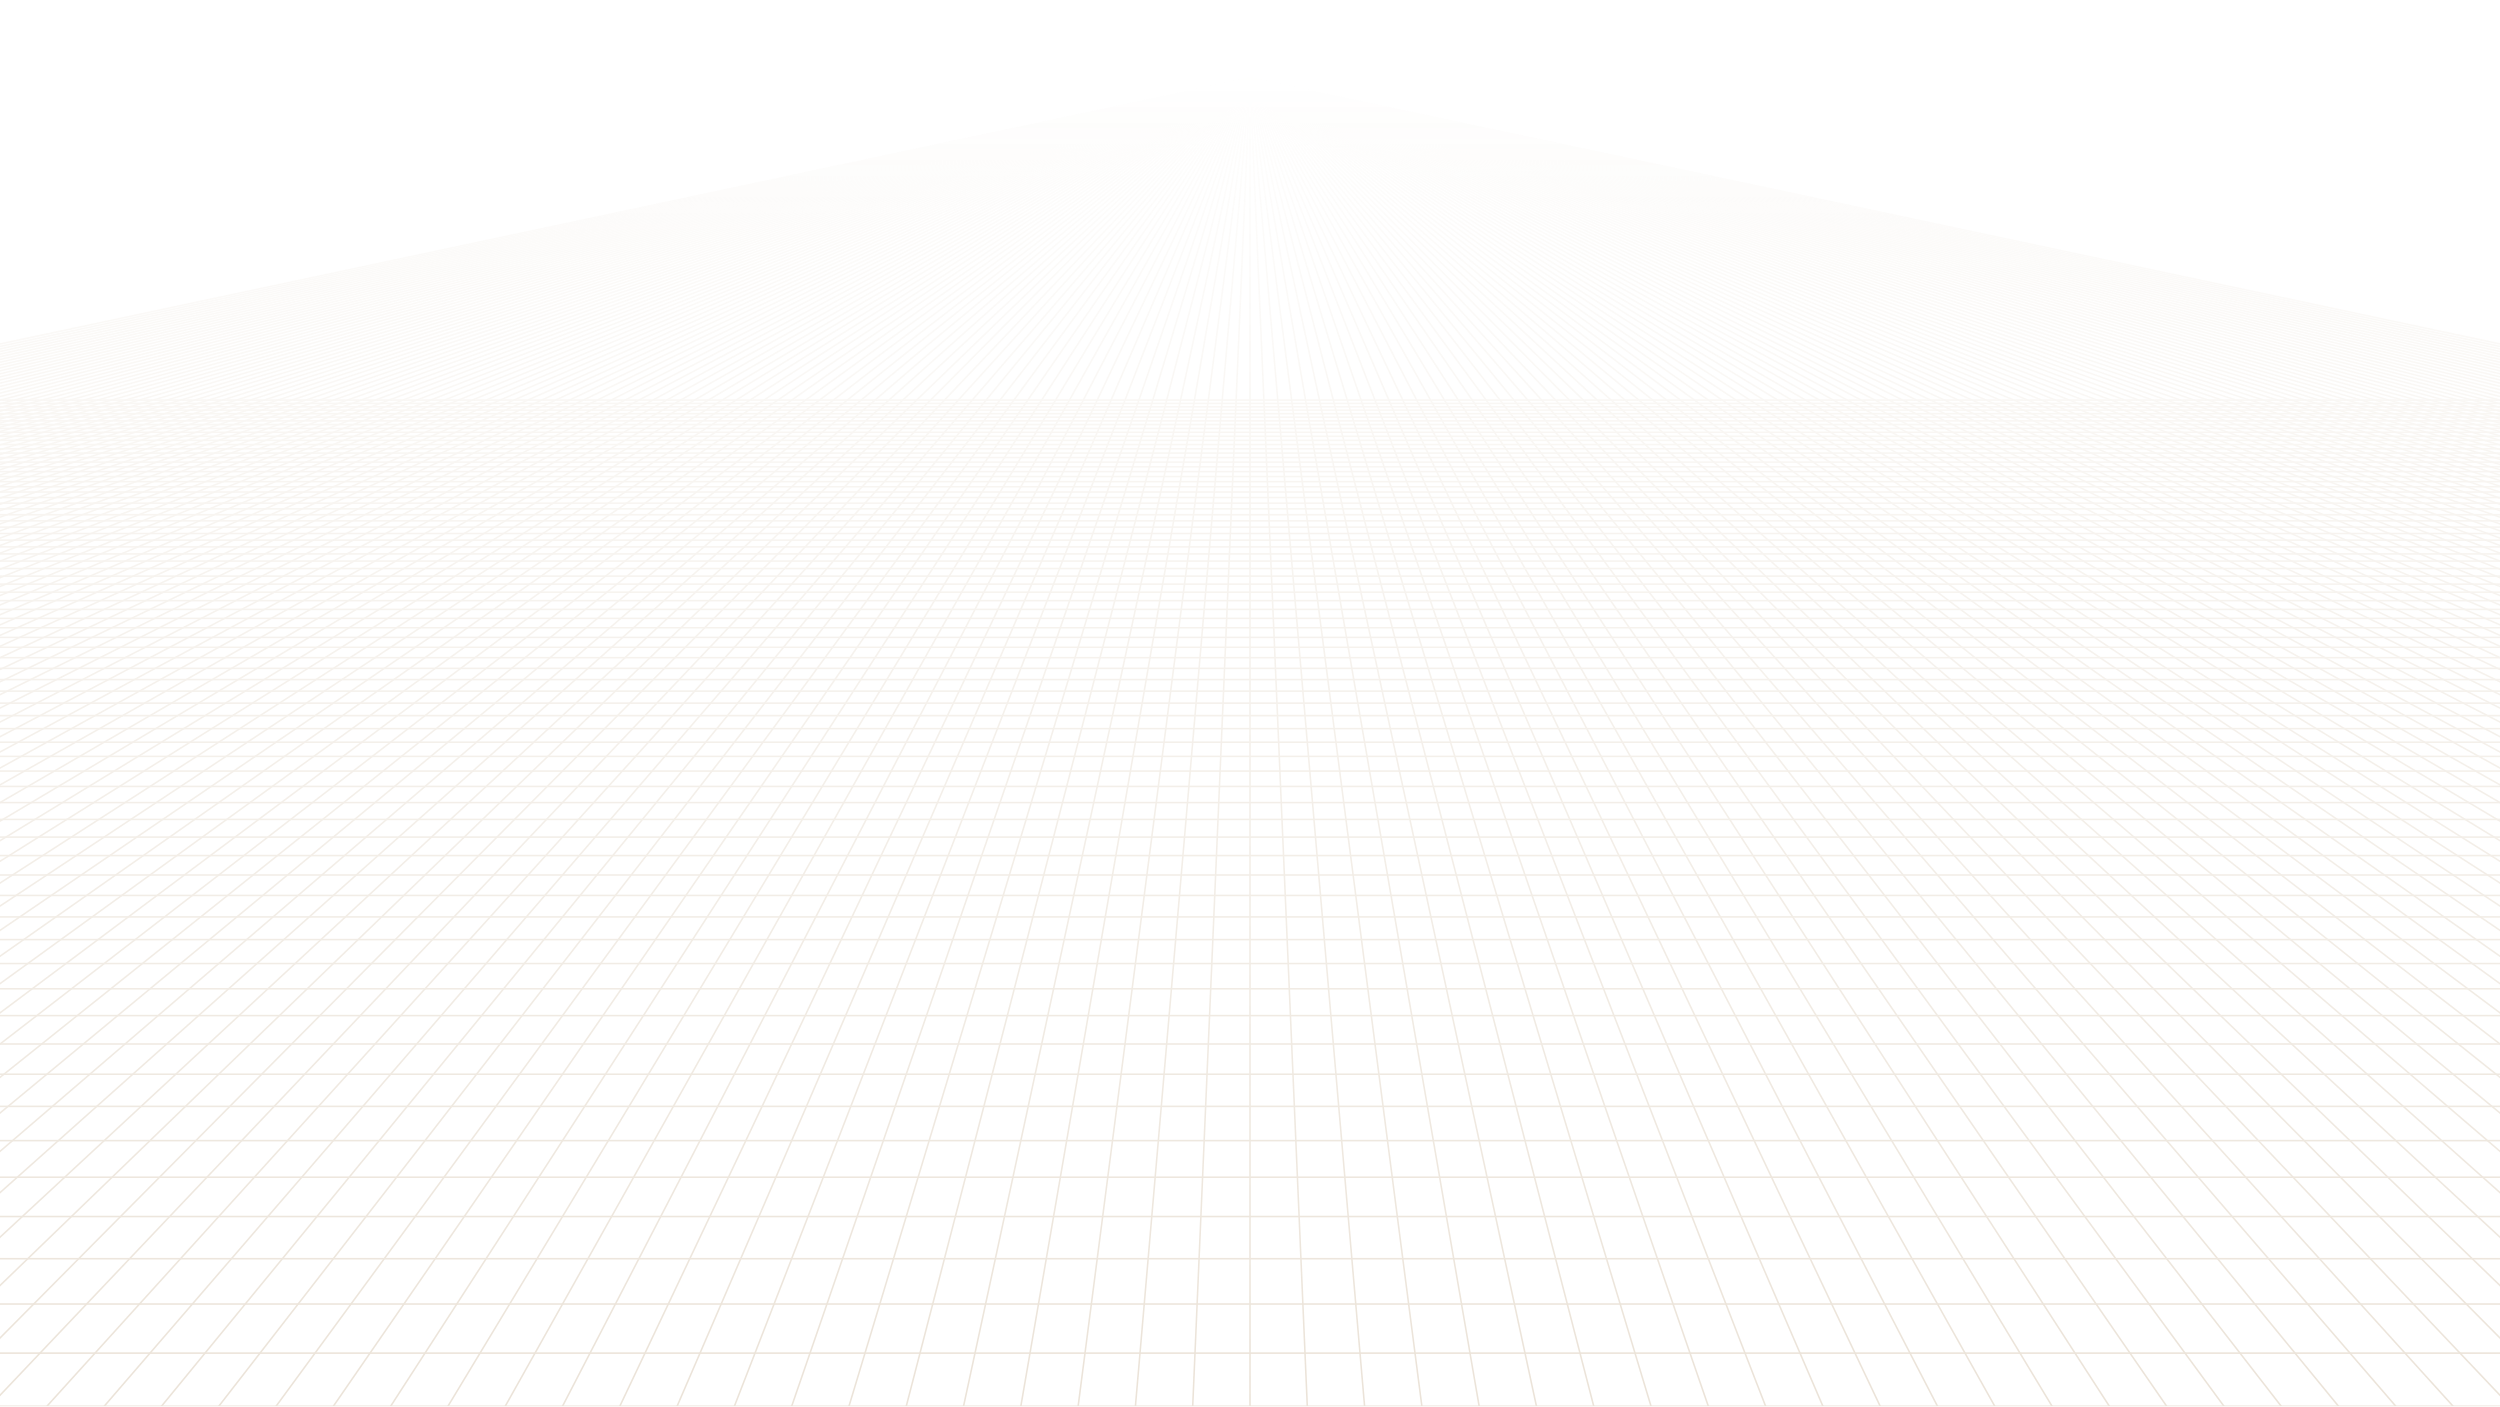
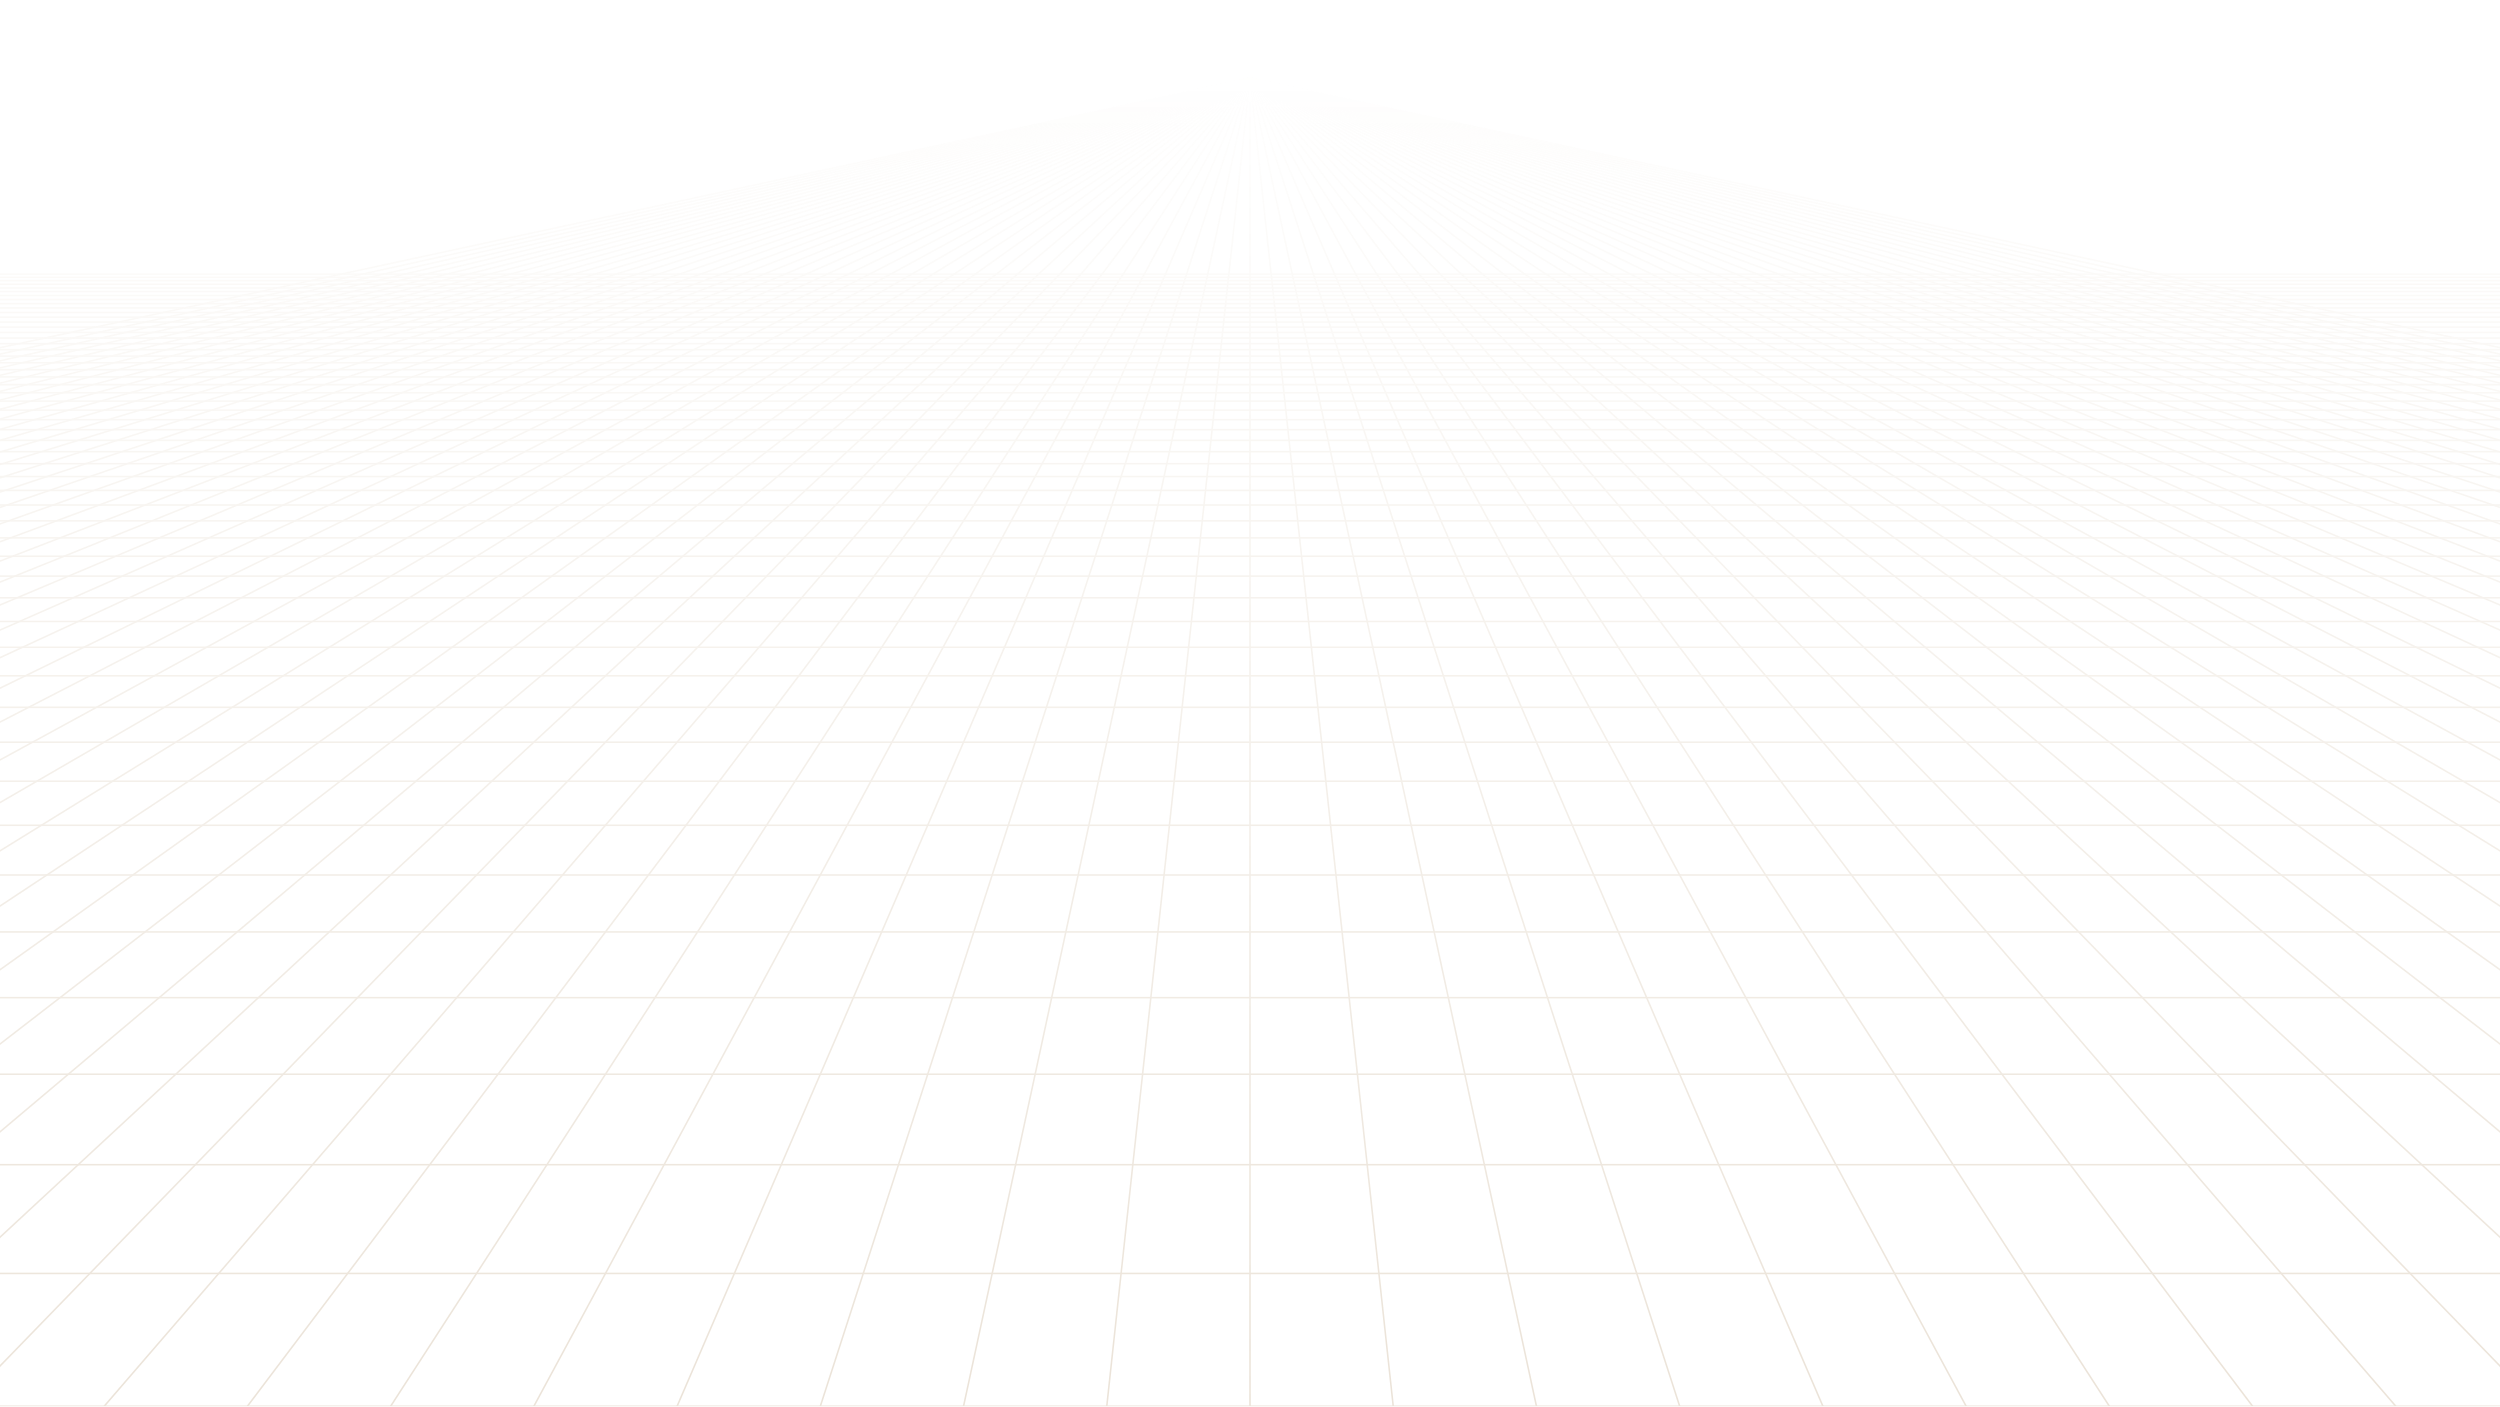
<svg xmlns="http://www.w3.org/2000/svg" viewBox="0 0 1920 1080" preserveAspectRatio="none">
  <defs>
    <linearGradient id="fade" x1="0" y1="0" x2="0" y2="1">
      <stop offset="0" stop-color="#fff" stop-opacity="0" />
      <stop offset="0.04" stop-color="#fff" stop-opacity="0" />
      <stop offset="0.38" stop-color="#fff" stop-opacity="0.35" />
      <stop offset="1" stop-color="#fff" stop-opacity="0.9" />
    </linearGradient>
    <mask id="fadeMask">
      <rect x="0" y="0" width="1920" height="1080" fill="url(#fade)" />
    </mask>
  </defs>
  <g stroke="#B4966E" stroke-width="1.2" opacity="0.3" mask="url(#fadeMask)">
    <line x1="0" y1="1080.0" x2="1920" y2="1080.0" />
-     <line x1="0" y1="1039.2" x2="1920" y2="1039.2" />
-     <line x1="0" y1="1001.5" x2="1920" y2="1001.5" />
-     <line x1="0" y1="966.7" x2="1920" y2="966.7" />
-     <line x1="0" y1="934.3" x2="1920" y2="934.3" />
-     <line x1="0" y1="904.1" x2="1920" y2="904.1" />
-     <line x1="0" y1="876.0" x2="1920" y2="876.0" />
-     <line x1="0" y1="849.7" x2="1920" y2="849.7" />
+     <line x1="0" y1="978.0" x2="1920" y2="978.0" />
+     <line x1="0" y1="894.5" x2="1920" y2="894.5" />
    <line x1="0" y1="825.0" x2="1920" y2="825.0" />
-     <line x1="0" y1="801.8" x2="1920" y2="801.8" />
-     <line x1="0" y1="780.0" x2="1920" y2="780.0" />
-     <line x1="0" y1="759.4" x2="1920" y2="759.4" />
-     <line x1="0" y1="740.0" x2="1920" y2="740.0" />
-     <line x1="0" y1="721.6" x2="1920" y2="721.6" />
-     <line x1="0" y1="704.2" x2="1920" y2="704.2" />
-     <line x1="0" y1="687.7" x2="1920" y2="687.7" />
+     <line x1="0" y1="766.2" x2="1920" y2="766.2" />
+     <line x1="0" y1="715.7" x2="1920" y2="715.7" />
    <line x1="0" y1="672.0" x2="1920" y2="672.0" />
-     <line x1="0" y1="657.1" x2="1920" y2="657.1" />
-     <line x1="0" y1="642.9" x2="1920" y2="642.9" />
-     <line x1="0" y1="629.3" x2="1920" y2="629.3" />
-     <line x1="0" y1="616.4" x2="1920" y2="616.4" />
-     <line x1="0" y1="604.0" x2="1920" y2="604.0" />
-     <line x1="0" y1="592.2" x2="1920" y2="592.2" />
-     <line x1="0" y1="580.9" x2="1920" y2="580.9" />
+     <line x1="0" y1="633.8" x2="1920" y2="633.8" />
+     <line x1="0" y1="600.0" x2="1920" y2="600.0" />
    <line x1="0" y1="570.0" x2="1920" y2="570.0" />
-     <line x1="0" y1="559.6" x2="1920" y2="559.6" />
-     <line x1="0" y1="549.6" x2="1920" y2="549.6" />
-     <line x1="0" y1="540.0" x2="1920" y2="540.0" />
-     <line x1="0" y1="530.8" x2="1920" y2="530.8" />
-     <line x1="0" y1="521.9" x2="1920" y2="521.9" />
-     <line x1="0" y1="513.3" x2="1920" y2="513.3" />
-     <line x1="0" y1="505.1" x2="1920" y2="505.1" />
+     <line x1="0" y1="543.2" x2="1920" y2="543.2" />
+     <line x1="0" y1="519.0" x2="1920" y2="519.0" />
    <line x1="0" y1="497.1" x2="1920" y2="497.1" />
-     <line x1="0" y1="489.5" x2="1920" y2="489.5" />
-     <line x1="0" y1="482.1" x2="1920" y2="482.1" />
-     <line x1="0" y1="474.9" x2="1920" y2="474.9" />
-     <line x1="0" y1="468.0" x2="1920" y2="468.0" />
-     <line x1="0" y1="461.3" x2="1920" y2="461.3" />
-     <line x1="0" y1="454.8" x2="1920" y2="454.8" />
-     <line x1="0" y1="448.6" x2="1920" y2="448.6" />
+     <line x1="0" y1="477.3" x2="1920" y2="477.3" />
+     <line x1="0" y1="459.1" x2="1920" y2="459.1" />
    <line x1="0" y1="442.5" x2="1920" y2="442.5" />
-     <line x1="0" y1="436.6" x2="1920" y2="436.6" />
-     <line x1="0" y1="430.9" x2="1920" y2="430.9" />
-     <line x1="0" y1="425.4" x2="1920" y2="425.4" />
-     <line x1="0" y1="420.0" x2="1920" y2="420.0" />
-     <line x1="0" y1="414.8" x2="1920" y2="414.8" />
-     <line x1="0" y1="409.7" x2="1920" y2="409.7" />
-     <line x1="0" y1="404.8" x2="1920" y2="404.8" />
+     <line x1="0" y1="427.2" x2="1920" y2="427.2" />
+     <line x1="0" y1="413.1" x2="1920" y2="413.1" />
    <line x1="0" y1="400.0" x2="1920" y2="400.0" />
-     <line x1="0" y1="395.3" x2="1920" y2="395.3" />
-     <line x1="0" y1="390.8" x2="1920" y2="390.8" />
-     <line x1="0" y1="386.4" x2="1920" y2="386.4" />
-     <line x1="0" y1="382.1" x2="1920" y2="382.1" />
-     <line x1="0" y1="377.9" x2="1920" y2="377.9" />
-     <line x1="0" y1="373.8" x2="1920" y2="373.8" />
-     <line x1="0" y1="369.9" x2="1920" y2="369.9" />
+     <line x1="0" y1="387.9" x2="1920" y2="387.9" />
+     <line x1="0" y1="376.6" x2="1920" y2="376.6" />
    <line x1="0" y1="366.0" x2="1920" y2="366.0" />
-     <line x1="0" y1="362.2" x2="1920" y2="362.2" />
-     <line x1="0" y1="358.5" x2="1920" y2="358.5" />
-     <line x1="0" y1="354.9" x2="1920" y2="354.9" />
-     <line x1="0" y1="351.4" x2="1920" y2="351.4" />
-     <line x1="0" y1="348.0" x2="1920" y2="348.0" />
-     <line x1="0" y1="344.7" x2="1920" y2="344.7" />
-     <line x1="0" y1="341.4" x2="1920" y2="341.4" />
+     <line x1="0" y1="356.1" x2="1920" y2="356.1" />
+     <line x1="0" y1="346.9" x2="1920" y2="346.9" />
    <line x1="0" y1="338.2" x2="1920" y2="338.2" />
-     <line x1="0" y1="335.1" x2="1920" y2="335.1" />
-     <line x1="0" y1="332.0" x2="1920" y2="332.0" />
-     <line x1="0" y1="329.0" x2="1920" y2="329.0" />
-     <line x1="0" y1="326.1" x2="1920" y2="326.1" />
-     <line x1="0" y1="323.2" x2="1920" y2="323.2" />
-     <line x1="0" y1="320.4" x2="1920" y2="320.4" />
-     <line x1="0" y1="317.7" x2="1920" y2="317.7" />
+     <line x1="0" y1="330.0" x2="1920" y2="330.0" />
+     <line x1="0" y1="322.3" x2="1920" y2="322.3" />
    <line x1="0" y1="315.0" x2="1920" y2="315.0" />
-     <line x1="0" y1="312.4" x2="1920" y2="312.4" />
-     <line x1="0" y1="309.8" x2="1920" y2="309.8" />
-     <line x1="0" y1="307.3" x2="1920" y2="307.3" />
+     <line x1="0" y1="308.1" x2="1920" y2="308.1" />
+     <line x1="0" y1="301.6" x2="1920" y2="301.6" />
+     <line x1="0" y1="295.4" x2="1920" y2="295.4" />
+     <line x1="0" y1="289.5" x2="1920" y2="289.5" />
+     <line x1="0" y1="283.9" x2="1920" y2="283.9" />
+     <line x1="0" y1="278.6" x2="1920" y2="278.6" />
+     <line x1="0" y1="273.5" x2="1920" y2="273.5" />
+     <line x1="0" y1="268.6" x2="1920" y2="268.6" />
+     <line x1="0" y1="264.0" x2="1920" y2="264.0" />
+     <line x1="0" y1="259.6" x2="1920" y2="259.6" />
+     <line x1="0" y1="255.3" x2="1920" y2="255.3" />
+     <line x1="0" y1="251.2" x2="1920" y2="251.2" />
+     <line x1="0" y1="247.3" x2="1920" y2="247.3" />
+     <line x1="0" y1="243.6" x2="1920" y2="243.6" />
+     <line x1="0" y1="240.0" x2="1920" y2="240.0" />
+     <line x1="0" y1="236.5" x2="1920" y2="236.5" />
+     <line x1="0" y1="233.2" x2="1920" y2="233.2" />
+     <line x1="0" y1="230.0" x2="1920" y2="230.0" />
+     <line x1="0" y1="226.9" x2="1920" y2="226.9" />
+     <line x1="0" y1="223.9" x2="1920" y2="223.9" />
+     <line x1="0" y1="221.1" x2="1920" y2="221.1" />
+     <line x1="0" y1="218.3" x2="1920" y2="218.3" />
+     <line x1="0" y1="215.6" x2="1920" y2="215.6" />
+     <line x1="0" y1="213.0" x2="1920" y2="213.0" />
+     <line x1="0" y1="210.5" x2="1920" y2="210.5" />
    <line x1="960.0" y1="1080" x2="960.0" y2="60.0" />
-     <line x1="916.0" y1="1080" x2="960.0" y2="60.0" />
-     <line x1="1004.0" y1="1080" x2="960.0" y2="60.0" />
-     <line x1="1048.0" y1="1080" x2="960.0" y2="60.0" />
-     <line x1="872.0" y1="1080" x2="960.0" y2="60.0" />
-     <line x1="1092.0" y1="1080" x2="960.0" y2="60.0" />
-     <line x1="828.0" y1="1080" x2="960.0" y2="60.0" />
-     <line x1="1136.0" y1="1080" x2="960.0" y2="60.0" />
-     <line x1="784.0" y1="1080" x2="960.0" y2="60.0" />
+     <line x1="850.0" y1="1080" x2="960.0" y2="60.0" />
+     <line x1="1070.0" y1="1080" x2="960.0" y2="60.0" />
    <line x1="1180.0" y1="1080" x2="960.0" y2="60.0" />
    <line x1="740.0" y1="1080" x2="960.0" y2="60.0" />
-     <line x1="1224.0" y1="1080" x2="960.0" y2="60.0" />
-     <line x1="696.0" y1="1080" x2="960.0" y2="60.0" />
-     <line x1="652.0" y1="1080" x2="960.0" y2="60.0" />
-     <line x1="1268.0" y1="1080" x2="960.0" y2="60.0" />
-     <line x1="1312.0" y1="1080" x2="960.0" y2="60.0" />
-     <line x1="608.0" y1="1080" x2="960.0" y2="60.0" />
-     <line x1="1356.0" y1="1080" x2="960.0" y2="60.0" />
-     <line x1="564.0" y1="1080" x2="960.0" y2="60.0" />
+     <line x1="1290.0" y1="1080" x2="960.0" y2="60.0" />
+     <line x1="630.0" y1="1080" x2="960.0" y2="60.0" />
    <line x1="1400.0" y1="1080" x2="960.0" y2="60.0" />
    <line x1="520.0" y1="1080" x2="960.0" y2="60.0" />
-     <line x1="476.0" y1="1080" x2="960.0" y2="60.0" />
-     <line x1="1444.0" y1="1080" x2="960.0" y2="60.0" />
-     <line x1="1488.0" y1="1080" x2="960.0" y2="60.0" />
-     <line x1="432.0" y1="1080" x2="960.0" y2="60.0" />
-     <line x1="388.0" y1="1080" x2="960.0" y2="60.0" />
-     <line x1="1532.0" y1="1080" x2="960.0" y2="60.0" />
-     <line x1="1576.0" y1="1080" x2="960.0" y2="60.0" />
-     <line x1="344.0" y1="1080" x2="960.0" y2="60.0" />
+     <line x1="410.0" y1="1080" x2="960.0" y2="60.0" />
+     <line x1="1510.0" y1="1080" x2="960.0" y2="60.0" />
    <line x1="1620.0" y1="1080" x2="960.0" y2="60.0" />
    <line x1="300.0" y1="1080" x2="960.0" y2="60.0" />
-     <line x1="1664.0" y1="1080" x2="960.0" y2="60.0" />
-     <line x1="256.0" y1="1080" x2="960.0" y2="60.0" />
-     <line x1="212.0" y1="1080" x2="960.0" y2="60.0" />
-     <line x1="1708.0" y1="1080" x2="960.0" y2="60.0" />
-     <line x1="1752.0" y1="1080" x2="960.0" y2="60.0" />
-     <line x1="168.0" y1="1080" x2="960.0" y2="60.0" />
-     <line x1="124.0" y1="1080" x2="960.0" y2="60.0" />
-     <line x1="1796.0" y1="1080" x2="960.0" y2="60.0" />
+     <line x1="1730.0" y1="1080" x2="960.0" y2="60.0" />
+     <line x1="190.0" y1="1080" x2="960.0" y2="60.0" />
    <line x1="1840.0" y1="1080" x2="960.0" y2="60.0" />
    <line x1="80.0" y1="1080" x2="960.0" y2="60.0" />
-     <line x1="1884.0" y1="1080" x2="960.0" y2="60.0" />
-     <line x1="36.0" y1="1080" x2="960.0" y2="60.0" />
-     <line x1="1928.0" y1="1080" x2="960.0" y2="60.0" />
-     <line x1="-8.0" y1="1080" x2="960.0" y2="60.0" />
-     <line x1="-52.0" y1="1080" x2="960.0" y2="60.0" />
-     <line x1="1972.0" y1="1080" x2="960.0" y2="60.0" />
-     <line x1="2016.0" y1="1080" x2="960.0" y2="60.0" />
-     <line x1="-96.0" y1="1080" x2="960.0" y2="60.0" />
+     <line x1="-30.0" y1="1080" x2="960.0" y2="60.0" />
+     <line x1="1950.0" y1="1080" x2="960.0" y2="60.0" />
    <line x1="-140.0" y1="1080" x2="960.0" y2="60.0" />
    <line x1="2060.0" y1="1080" x2="960.0" y2="60.0" />
-     <line x1="2104.0" y1="1080" x2="960.0" y2="60.0" />
-     <line x1="-184.0" y1="1080" x2="960.0" y2="60.0" />
-     <line x1="2148.0" y1="1080" x2="960.0" y2="60.0" />
-     <line x1="-228.0" y1="1080" x2="960.0" y2="60.0" />
-     <line x1="2192.0" y1="1080" x2="960.0" y2="60.0" />
-     <line x1="-272.0" y1="1080" x2="960.0" y2="60.0" />
-     <line x1="-316.0" y1="1080" x2="960.0" y2="60.0" />
-     <line x1="2236.0" y1="1080" x2="960.0" y2="60.0" />
+     <line x1="2170.0" y1="1080" x2="960.0" y2="60.0" />
+     <line x1="-250.0" y1="1080" x2="960.0" y2="60.0" />
    <line x1="2280.0" y1="1080" x2="960.0" y2="60.0" />
    <line x1="-360.0" y1="1080" x2="960.0" y2="60.0" />
-     <line x1="-404.0" y1="1080" x2="960.0" y2="60.0" />
-     <line x1="2324.0" y1="1080" x2="960.0" y2="60.0" />
-     <line x1="2368.0" y1="1080" x2="960.0" y2="60.0" />
-     <line x1="-448.0" y1="1080" x2="960.0" y2="60.0" />
-     <line x1="2412.0" y1="1080" x2="960.0" y2="60.0" />
-     <line x1="-492.0" y1="1080" x2="960.0" y2="60.0" />
-     <line x1="2456.0" y1="1080" x2="960.0" y2="60.0" />
-     <line x1="-536.0" y1="1080" x2="960.0" y2="60.0" />
+     <line x1="-470.0" y1="1080" x2="960.0" y2="60.0" />
+     <line x1="2390.0" y1="1080" x2="960.0" y2="60.0" />
    <line x1="-580.0" y1="1080" x2="960.0" y2="60.0" />
    <line x1="2500.0" y1="1080" x2="960.0" y2="60.0" />
-     <line x1="2544.0" y1="1080" x2="960.0" y2="60.0" />
-     <line x1="-624.0" y1="1080" x2="960.0" y2="60.0" />
-     <line x1="-668.0" y1="1080" x2="960.0" y2="60.0" />
-     <line x1="2588.0" y1="1080" x2="960.0" y2="60.0" />
-     <line x1="2632.0" y1="1080" x2="960.0" y2="60.0" />
-     <line x1="-712.0" y1="1080" x2="960.0" y2="60.0" />
-     <line x1="2676.0" y1="1080" x2="960.0" y2="60.0" />
-     <line x1="-756.0" y1="1080" x2="960.0" y2="60.0" />
+     <line x1="2610.0" y1="1080" x2="960.0" y2="60.0" />
+     <line x1="-690.0" y1="1080" x2="960.0" y2="60.0" />
    <line x1="2720.0" y1="1080" x2="960.0" y2="60.0" />
    <line x1="-800.0" y1="1080" x2="960.0" y2="60.0" />
-     <line x1="-844.0" y1="1080" x2="960.0" y2="60.0" />
-     <line x1="2764.0" y1="1080" x2="960.0" y2="60.0" />
-     <line x1="2808.0" y1="1080" x2="960.0" y2="60.0" />
-     <line x1="-888.0" y1="1080" x2="960.0" y2="60.0" />
-     <line x1="2852.0" y1="1080" x2="960.0" y2="60.0" />
-     <line x1="-932.0" y1="1080" x2="960.0" y2="60.0" />
-     <line x1="2896.0" y1="1080" x2="960.0" y2="60.0" />
-     <line x1="-976.0" y1="1080" x2="960.0" y2="60.0" />
+     <line x1="-910.0" y1="1080" x2="960.0" y2="60.0" />
+     <line x1="2830.0" y1="1080" x2="960.0" y2="60.0" />
    <line x1="2940.0" y1="1080" x2="960.0" y2="60.0" />
    <line x1="-1020.0" y1="1080" x2="960.0" y2="60.0" />
-     <line x1="2984.0" y1="1080" x2="960.0" y2="60.0" />
-     <line x1="-1064.0" y1="1080" x2="960.0" y2="60.0" />
-     <line x1="-1108.0" y1="1080" x2="960.0" y2="60.0" />
-     <line x1="3028.0" y1="1080" x2="960.0" y2="60.0" />
-     <line x1="3072.0" y1="1080" x2="960.0" y2="60.0" />
-     <line x1="-1152.0" y1="1080" x2="960.0" y2="60.0" />
-     <line x1="3116.0" y1="1080" x2="960.0" y2="60.0" />
-     <line x1="-1196.0" y1="1080" x2="960.0" y2="60.0" />
+     <line x1="3050.0" y1="1080" x2="960.0" y2="60.0" />
+     <line x1="-1130.0" y1="1080" x2="960.0" y2="60.0" />
    <line x1="3160.0" y1="1080" x2="960.0" y2="60.0" />
    <line x1="-1240.0" y1="1080" x2="960.0" y2="60.0" />
-     <line x1="-1284.0" y1="1080" x2="960.0" y2="60.0" />
-     <line x1="3204.0" y1="1080" x2="960.0" y2="60.0" />
-     <line x1="3248.0" y1="1080" x2="960.0" y2="60.0" />
-     <line x1="-1328.0" y1="1080" x2="960.0" y2="60.0" />
-     <line x1="-1372.0" y1="1080" x2="960.0" y2="60.0" />
-     <line x1="3292.0" y1="1080" x2="960.0" y2="60.0" />
-     <line x1="3336.0" y1="1080" x2="960.0" y2="60.0" />
-     <line x1="-1416.0" y1="1080" x2="960.0" y2="60.0" />
+     <line x1="-1350.0" y1="1080" x2="960.0" y2="60.0" />
+     <line x1="3270.0" y1="1080" x2="960.0" y2="60.0" />
    <line x1="3380.0" y1="1080" x2="960.0" y2="60.0" />
    <line x1="-1460.0" y1="1080" x2="960.0" y2="60.0" />
-     <line x1="3424.0" y1="1080" x2="960.0" y2="60.0" />
-     <line x1="-1504.0" y1="1080" x2="960.0" y2="60.0" />
-     <line x1="-1548.0" y1="1080" x2="960.0" y2="60.0" />
-     <line x1="3468.0" y1="1080" x2="960.0" y2="60.0" />
-     <line x1="3512.0" y1="1080" x2="960.0" y2="60.0" />
-     <line x1="-1592.0" y1="1080" x2="960.0" y2="60.0" />
-     <line x1="-1636.0" y1="1080" x2="960.0" y2="60.0" />
-     <line x1="3556.0" y1="1080" x2="960.0" y2="60.0" />
+     <line x1="3490.0" y1="1080" x2="960.0" y2="60.0" />
+     <line x1="-1570.0" y1="1080" x2="960.0" y2="60.0" />
    <line x1="3600.0" y1="1080" x2="960.0" y2="60.0" />
    <line x1="-1680.0" y1="1080" x2="960.0" y2="60.0" />
-     <line x1="3644.0" y1="1080" x2="960.0" y2="60.0" />
-     <line x1="-1724.0" y1="1080" x2="960.0" y2="60.0" />
-     <line x1="3688.0" y1="1080" x2="960.0" y2="60.0" />
-     <line x1="-1768.0" y1="1080" x2="960.0" y2="60.0" />
-     <line x1="-1812.0" y1="1080" x2="960.0" y2="60.0" />
-     <line x1="3732.0" y1="1080" x2="960.0" y2="60.0" />
-     <line x1="3776.0" y1="1080" x2="960.0" y2="60.0" />
-     <line x1="-1856.0" y1="1080" x2="960.0" y2="60.0" />
+     <line x1="-1790.0" y1="1080" x2="960.0" y2="60.0" />
+     <line x1="3710.0" y1="1080" x2="960.0" y2="60.0" />
    <line x1="-1900.0" y1="1080" x2="960.0" y2="60.0" />
    <line x1="3820.0" y1="1080" x2="960.0" y2="60.0" />
-     <line x1="3864.0" y1="1080" x2="960.0" y2="60.0" />
-     <line x1="-1944.0" y1="1080" x2="960.0" y2="60.0" />
-     <line x1="3908.0" y1="1080" x2="960.0" y2="60.0" />
-     <line x1="-1988.0" y1="1080" x2="960.0" y2="60.0" />
-     <line x1="3952.0" y1="1080" x2="960.0" y2="60.0" />
-     <line x1="-2032.0" y1="1080" x2="960.0" y2="60.0" />
-     <line x1="-2076.0" y1="1080" x2="960.0" y2="60.0" />
-     <line x1="3996.0" y1="1080" x2="960.0" y2="60.0" />
+     <line x1="3930.0" y1="1080" x2="960.0" y2="60.0" />
+     <line x1="-2010.0" y1="1080" x2="960.0" y2="60.0" />
    <line x1="4040.0" y1="1080" x2="960.0" y2="60.0" />
    <line x1="-2120.0" y1="1080" x2="960.0" y2="60.0" />
-     <line x1="-2164.0" y1="1080" x2="960.0" y2="60.0" />
-     <line x1="4084.0" y1="1080" x2="960.0" y2="60.0" />
-     <line x1="4128.0" y1="1080" x2="960.0" y2="60.0" />
-     <line x1="-2208.0" y1="1080" x2="960.0" y2="60.0" />
-     <line x1="4172.0" y1="1080" x2="960.0" y2="60.0" />
-     <line x1="-2252.0" y1="1080" x2="960.0" y2="60.0" />
-     <line x1="4216.0" y1="1080" x2="960.0" y2="60.0" />
-     <line x1="-2296.0" y1="1080" x2="960.0" y2="60.0" />
+     <line x1="-2230.0" y1="1080" x2="960.0" y2="60.0" />
+     <line x1="4150.0" y1="1080" x2="960.0" y2="60.0" />
    <line x1="-2340.0" y1="1080" x2="960.0" y2="60.0" />
    <line x1="4260.0" y1="1080" x2="960.0" y2="60.0" />
-     <line x1="4304.0" y1="1080" x2="960.0" y2="60.0" />
-     <line x1="-2384.0" y1="1080" x2="960.0" y2="60.0" />
-     <line x1="-2428.0" y1="1080" x2="960.0" y2="60.0" />
-     <line x1="4348.0" y1="1080" x2="960.0" y2="60.0" />
-     <line x1="4392.0" y1="1080" x2="960.0" y2="60.0" />
-     <line x1="-2472.0" y1="1080" x2="960.0" y2="60.0" />
-     <line x1="4436.0" y1="1080" x2="960.0" y2="60.0" />
-     <line x1="-2516.0" y1="1080" x2="960.0" y2="60.0" />
+     <line x1="4370.0" y1="1080" x2="960.0" y2="60.0" />
+     <line x1="-2450.0" y1="1080" x2="960.0" y2="60.0" />
    <line x1="4480.0" y1="1080" x2="960.0" y2="60.0" />
    <line x1="-2560.0" y1="1080" x2="960.0" y2="60.0" />
-     <line x1="-2604.0" y1="1080" x2="960.0" y2="60.0" />
-     <line x1="4524.0" y1="1080" x2="960.0" y2="60.0" />
-     <line x1="4568.0" y1="1080" x2="960.0" y2="60.0" />
-     <line x1="-2648.0" y1="1080" x2="960.0" y2="60.0" />
-     <line x1="-2692.0" y1="1080" x2="960.0" y2="60.0" />
-     <line x1="4612.0" y1="1080" x2="960.0" y2="60.0" />
-     <line x1="4656.0" y1="1080" x2="960.0" y2="60.0" />
-     <line x1="-2736.0" y1="1080" x2="960.0" y2="60.0" />
+     <line x1="-2670.0" y1="1080" x2="960.0" y2="60.0" />
+     <line x1="4590.0" y1="1080" x2="960.0" y2="60.0" />
    <line x1="4700.0" y1="1080" x2="960.0" y2="60.0" />
    <line x1="-2780.0" y1="1080" x2="960.0" y2="60.0" />
-     <line x1="4744.0" y1="1080" x2="960.0" y2="60.0" />
-     <line x1="-2824.0" y1="1080" x2="960.0" y2="60.0" />
-     <line x1="-2868.0" y1="1080" x2="960.0" y2="60.0" />
-     <line x1="4788.0" y1="1080" x2="960.0" y2="60.0" />
-     <line x1="4832.0" y1="1080" x2="960.0" y2="60.0" />
-     <line x1="-2912.0" y1="1080" x2="960.0" y2="60.0" />
-     <line x1="-2956.0" y1="1080" x2="960.0" y2="60.0" />
-     <line x1="4876.0" y1="1080" x2="960.0" y2="60.0" />
+     <line x1="4810.0" y1="1080" x2="960.0" y2="60.0" />
+     <line x1="-2890.0" y1="1080" x2="960.0" y2="60.0" />
    <line x1="4920.0" y1="1080" x2="960.0" y2="60.0" />
    <line x1="-3000.0" y1="1080" x2="960.0" y2="60.0" />
-     <line x1="4964.0" y1="1080" x2="960.0" y2="60.0" />
-     <line x1="-3044.0" y1="1080" x2="960.0" y2="60.0" />
-     <line x1="5008.0" y1="1080" x2="960.0" y2="60.0" />
-     <line x1="-3088.0" y1="1080" x2="960.0" y2="60.0" />
-     <line x1="-3132.0" y1="1080" x2="960.0" y2="60.0" />
-     <line x1="5052.0" y1="1080" x2="960.0" y2="60.0" />
-     <line x1="5096.0" y1="1080" x2="960.0" y2="60.0" />
-     <line x1="-3176.0" y1="1080" x2="960.0" y2="60.0" />
+     <line x1="-3110.0" y1="1080" x2="960.0" y2="60.0" />
+     <line x1="5030.0" y1="1080" x2="960.0" y2="60.0" />
    <line x1="-3220.0" y1="1080" x2="960.0" y2="60.0" />
    <line x1="5140.0" y1="1080" x2="960.0" y2="60.0" />
-     <line x1="5184.0" y1="1080" x2="960.0" y2="60.0" />
-     <line x1="-3264.0" y1="1080" x2="960.0" y2="60.0" />
-     <line x1="5228.0" y1="1080" x2="960.0" y2="60.0" />
-     <line x1="-3308.0" y1="1080" x2="960.0" y2="60.0" />
-     <line x1="5272.0" y1="1080" x2="960.0" y2="60.0" />
-     <line x1="-3352.0" y1="1080" x2="960.0" y2="60.0" />
-     <line x1="-3396.0" y1="1080" x2="960.0" y2="60.0" />
-     <line x1="5316.0" y1="1080" x2="960.0" y2="60.0" />
+     <line x1="5250.0" y1="1080" x2="960.0" y2="60.0" />
+     <line x1="-3330.0" y1="1080" x2="960.0" y2="60.0" />
    <line x1="5360.0" y1="1080" x2="960.0" y2="60.0" />
    <line x1="-3440.0" y1="1080" x2="960.0" y2="60.0" />
-     <line x1="-3484.0" y1="1080" x2="960.0" y2="60.0" />
-     <line x1="5404.0" y1="1080" x2="960.0" y2="60.0" />
-     <line x1="5448.0" y1="1080" x2="960.0" y2="60.0" />
-     <line x1="-3528.0" y1="1080" x2="960.0" y2="60.0" />
-     <line x1="5492.0" y1="1080" x2="960.0" y2="60.0" />
-     <line x1="-3572.0" y1="1080" x2="960.0" y2="60.0" />
-     <line x1="5536.0" y1="1080" x2="960.0" y2="60.0" />
-     <line x1="-3616.0" y1="1080" x2="960.0" y2="60.0" />
+     <line x1="-3550.0" y1="1080" x2="960.0" y2="60.0" />
+     <line x1="5470.0" y1="1080" x2="960.0" y2="60.0" />
    <line x1="-3660.0" y1="1080" x2="960.0" y2="60.0" />
    <line x1="5580.0" y1="1080" x2="960.0" y2="60.0" />
-     <line x1="5624.0" y1="1080" x2="960.0" y2="60.0" />
-     <line x1="-3704.0" y1="1080" x2="960.0" y2="60.0" />
-     <line x1="5668.0" y1="1080" x2="960.0" y2="60.0" />
-     <line x1="-3748.0" y1="1080" x2="960.0" y2="60.0" />
-     <line x1="5712.0" y1="1080" x2="960.0" y2="60.0" />
-     <line x1="-3792.0" y1="1080" x2="960.0" y2="60.0" />
-     <line x1="5756.0" y1="1080" x2="960.0" y2="60.0" />
-     <line x1="-3836.0" y1="1080" x2="960.0" y2="60.0" />
+     <line x1="5690.0" y1="1080" x2="960.0" y2="60.0" />
+     <line x1="-3770.0" y1="1080" x2="960.0" y2="60.0" />
  </g>
</svg>
